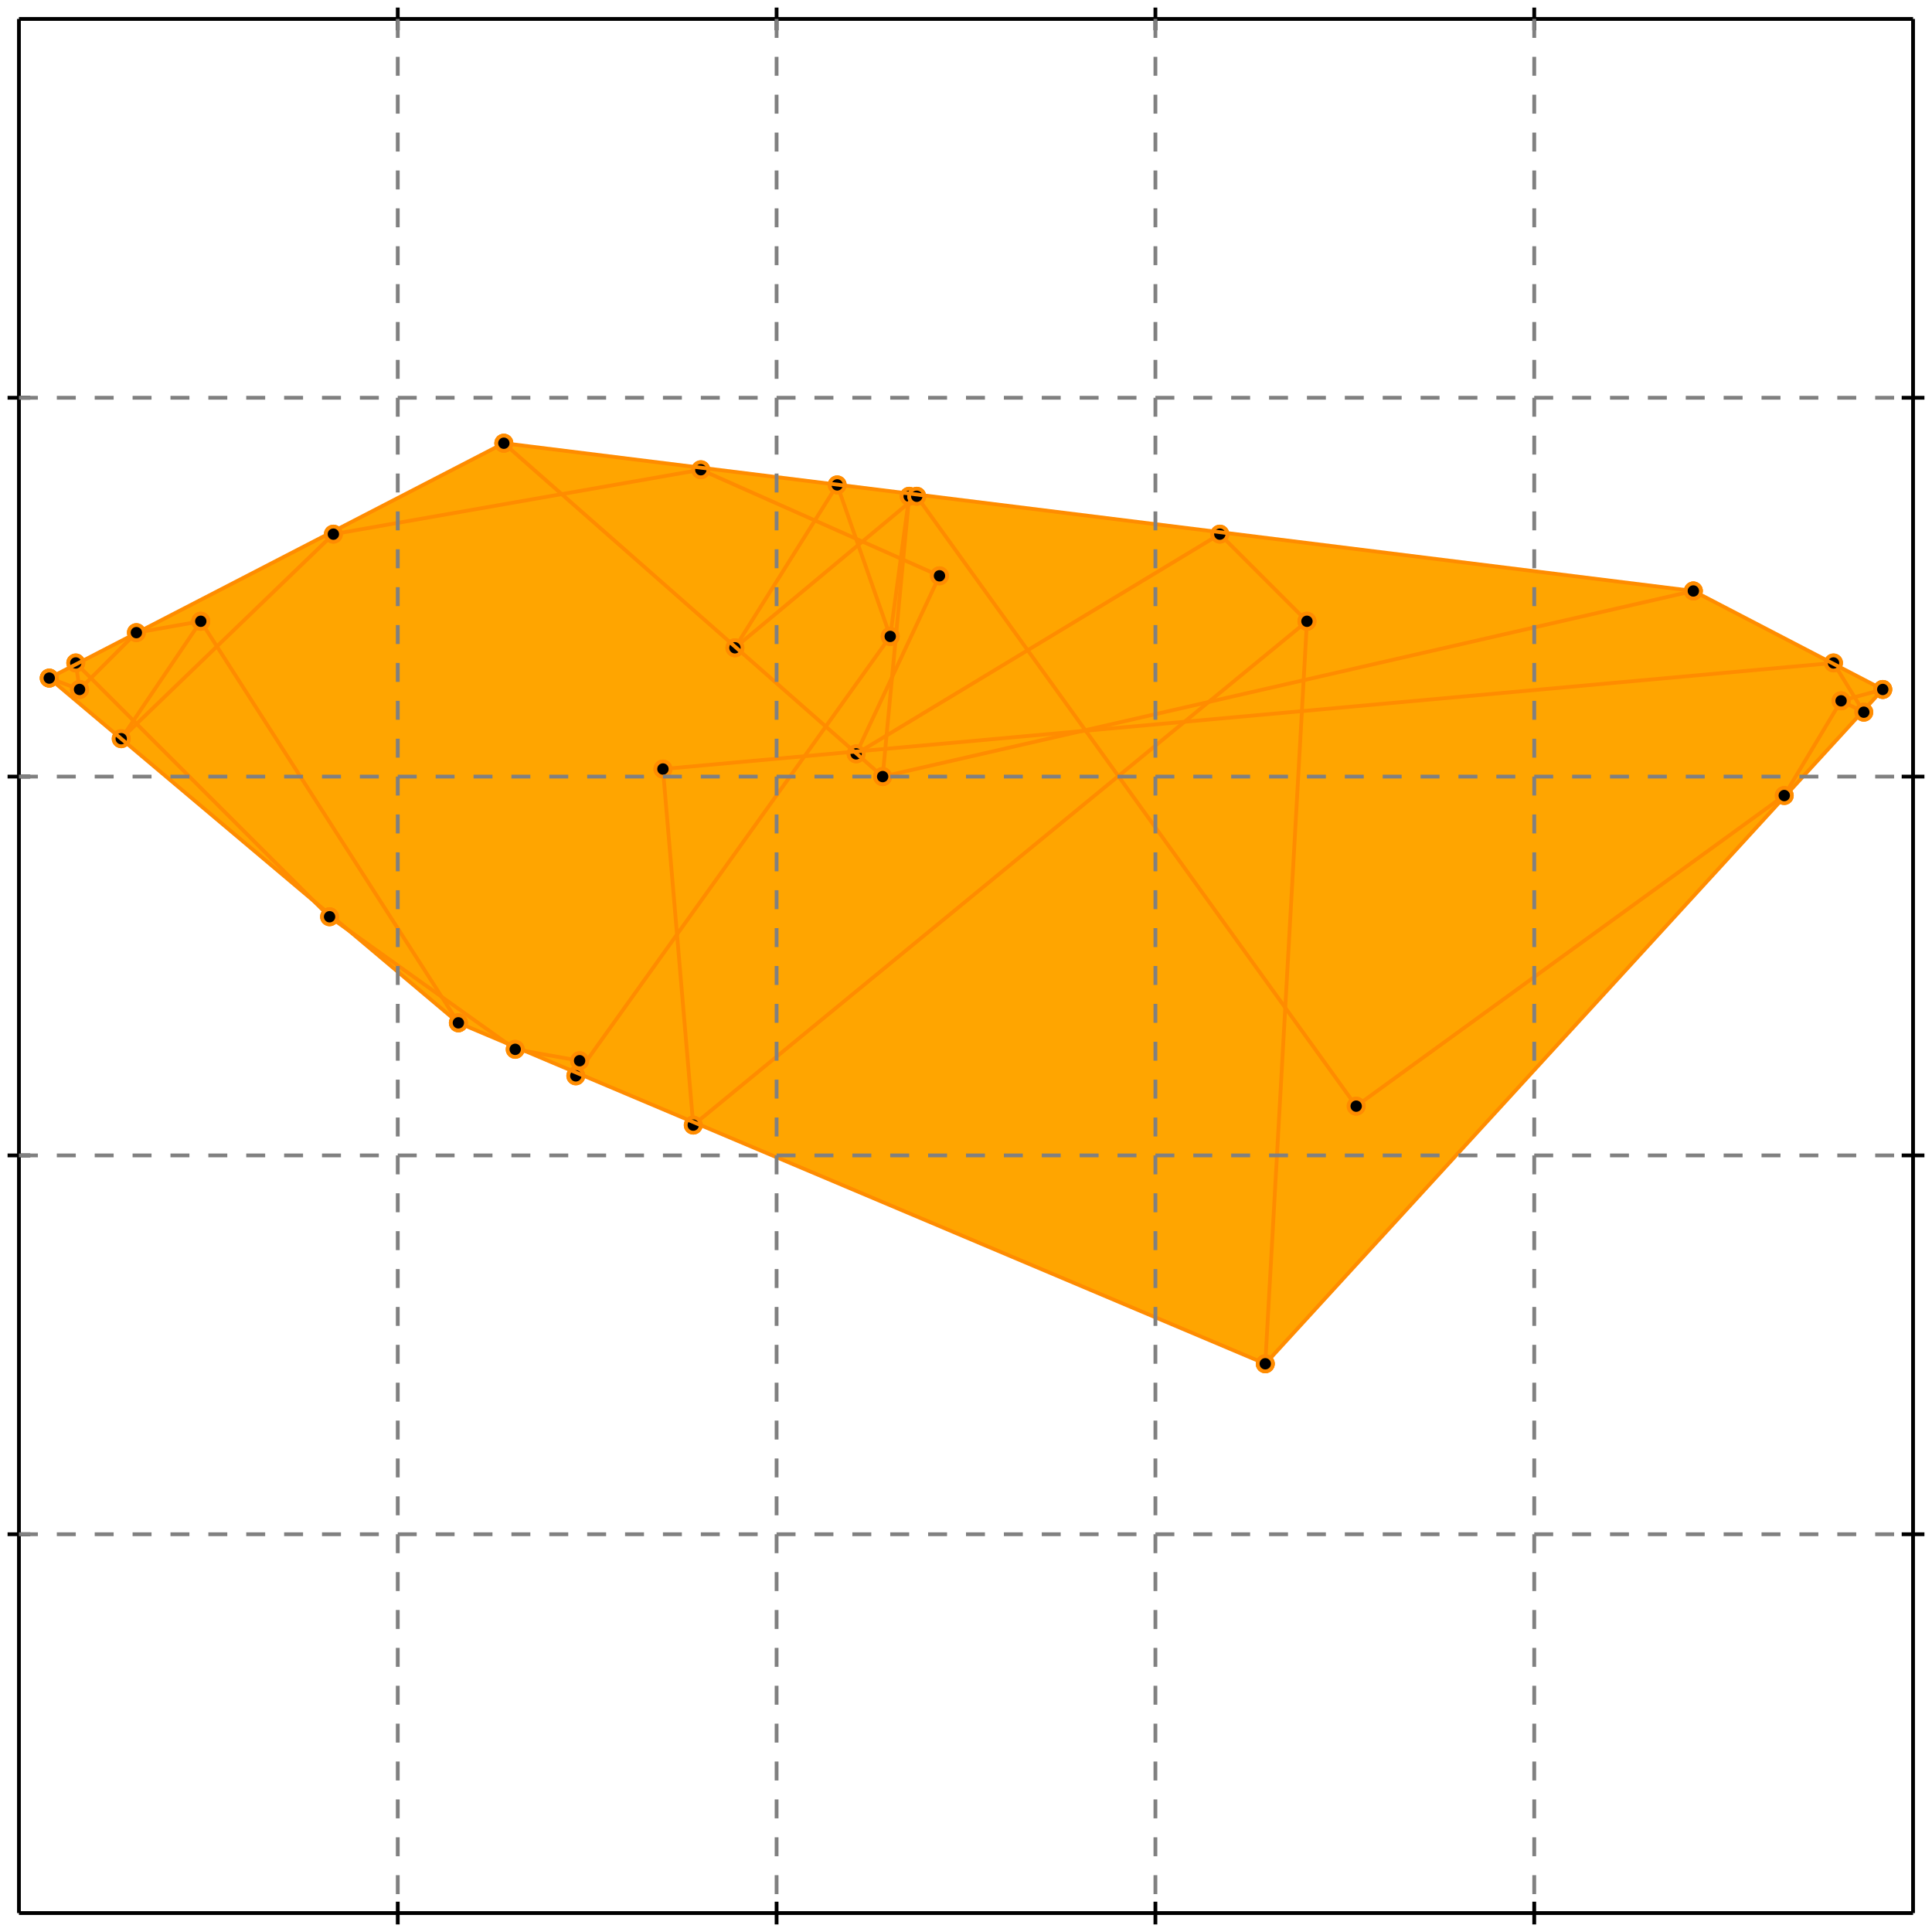
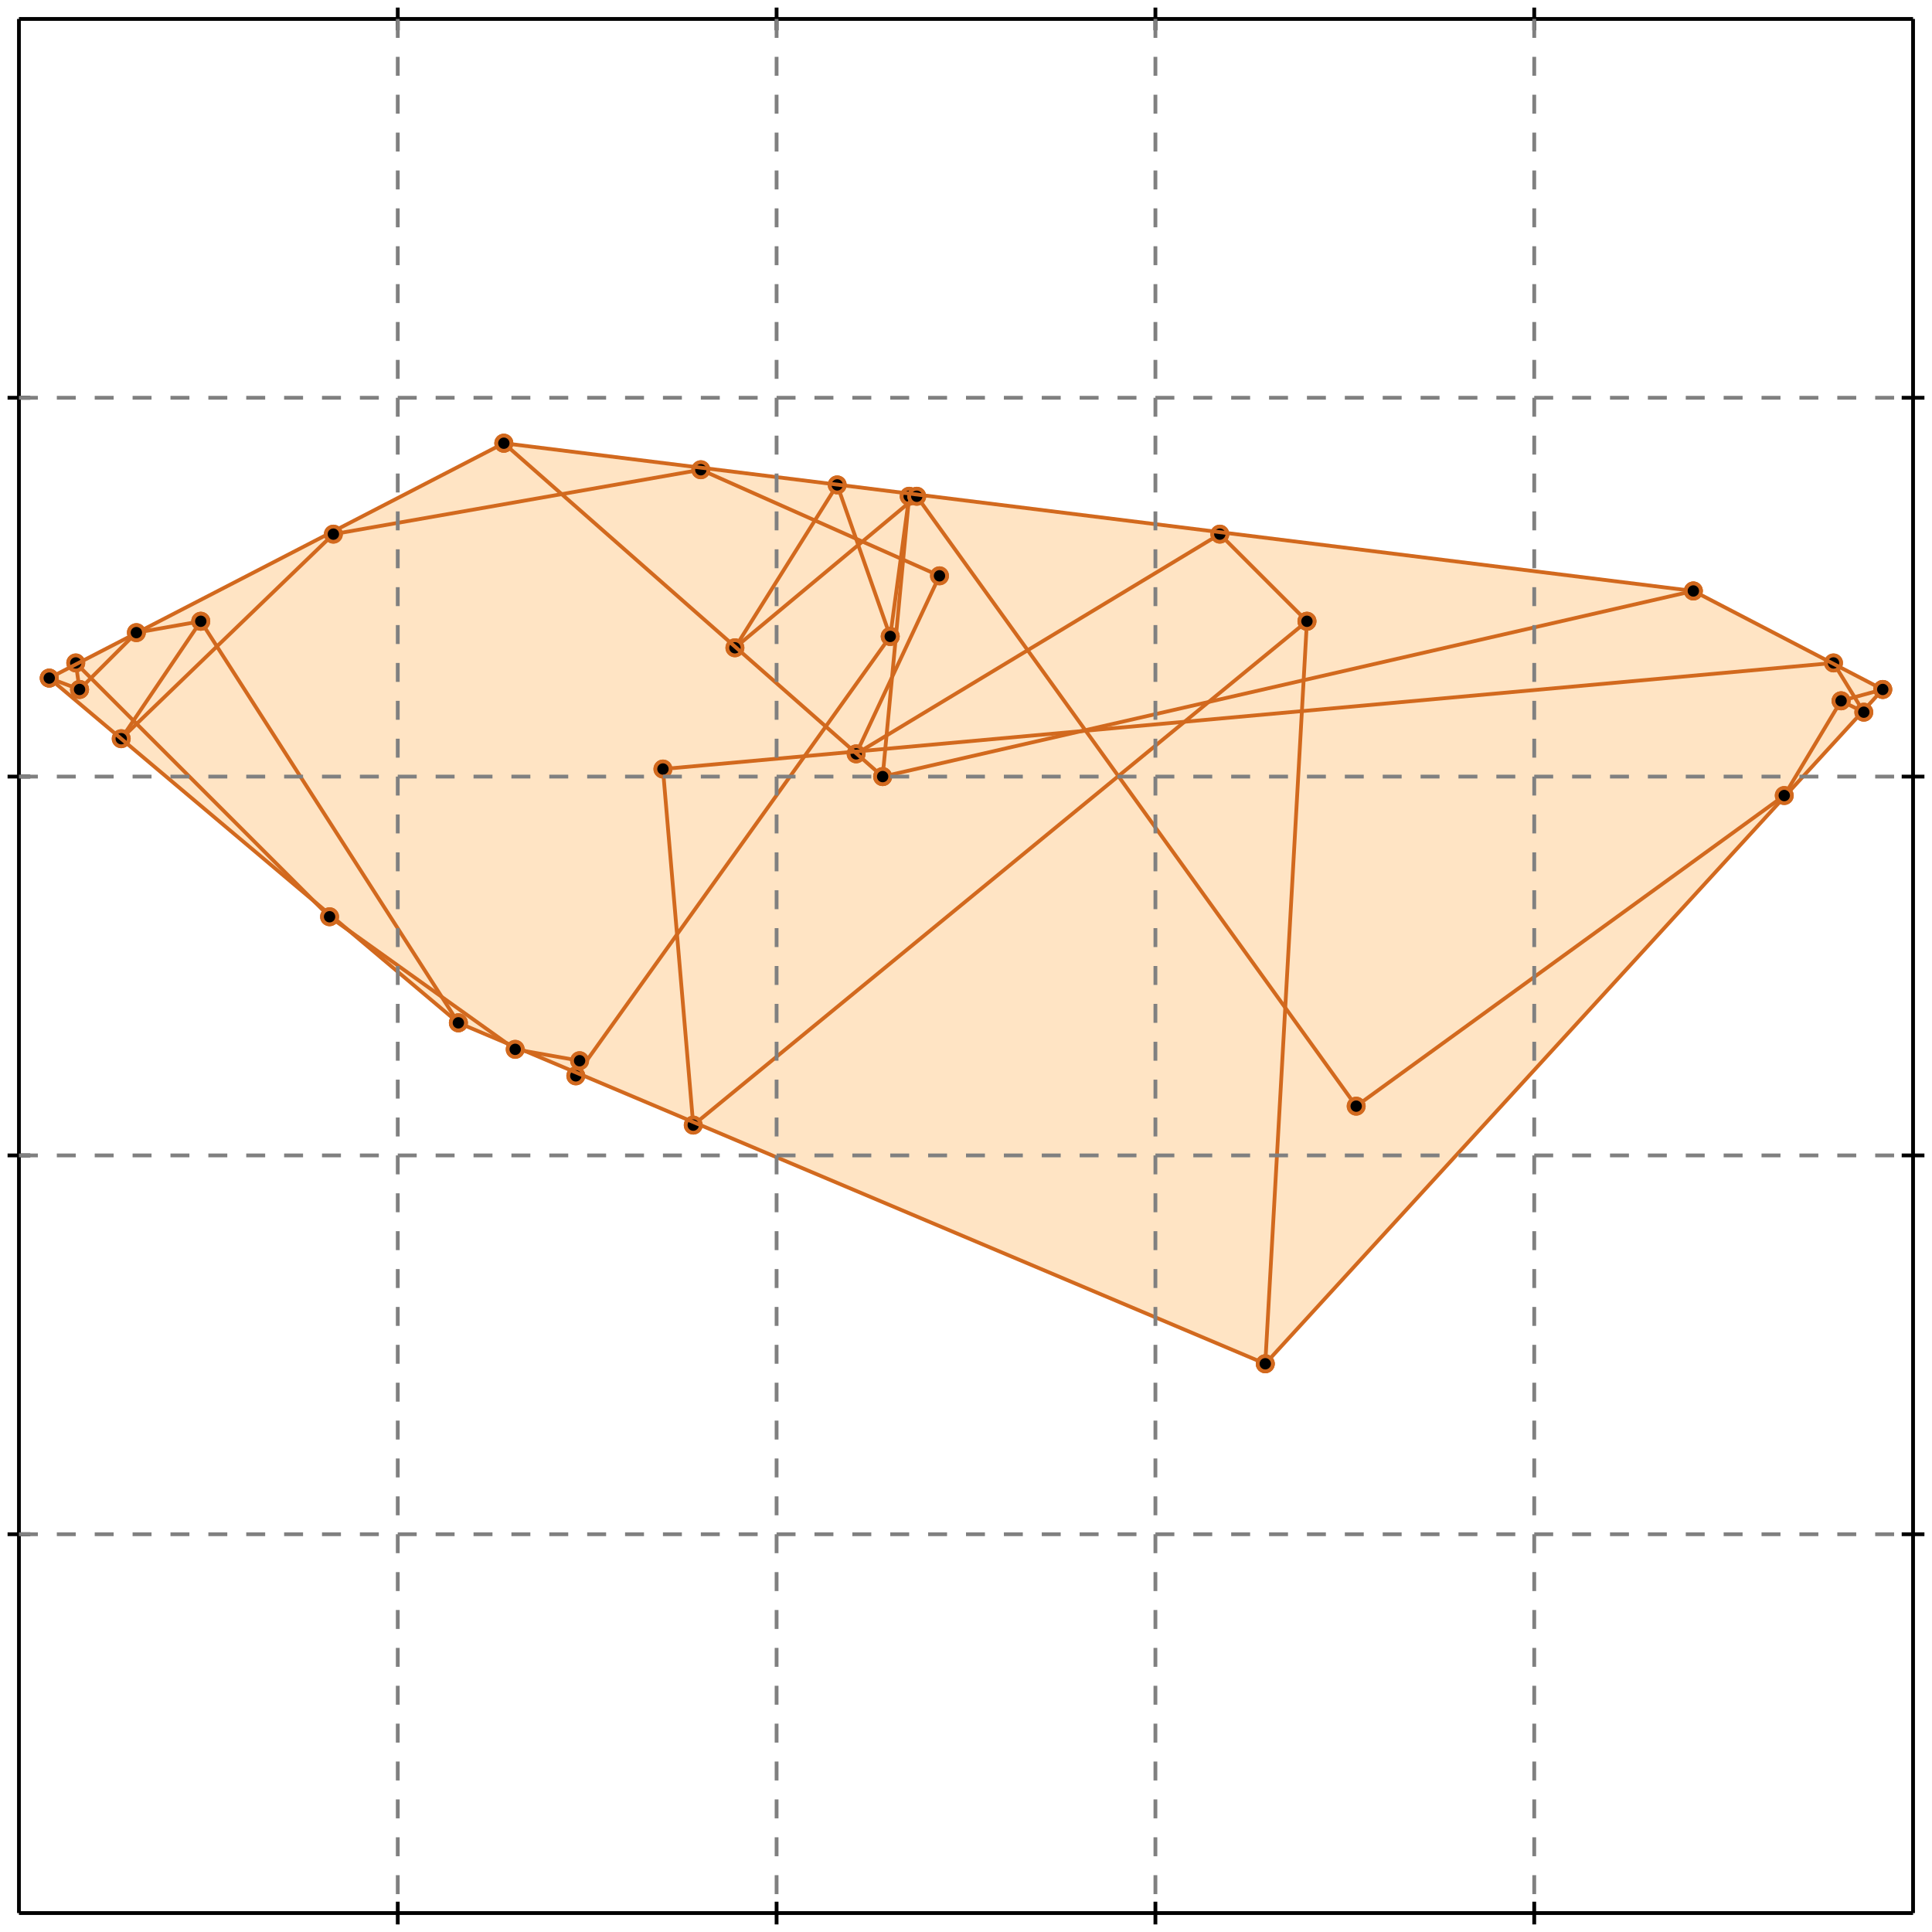
<svg xmlns="http://www.w3.org/2000/svg" width="510" height="510" version="1.1" id="toplevel">
-   <polygon points="334,360 497,182 447,156 133,117 13,179 121,270" fill="orange" />
-   <g stroke="darkorange" stroke-width="1">
+   <polygon points="334,360 497,182 447,156 133,117 13,179 121,270" fill="bisque" />
+   <g stroke="chocolate" stroke-width="1">
    <line x1="471" y1="210" x2="486" y2="185" />
    <circle cx="471" cy="210" r="2" />
    <circle cx="486" cy="185" r="2" />
  </g>
-   <g stroke="darkorange" stroke-width="1">
+   <g stroke="chocolate" stroke-width="1">
    <line x1="334" y1="360" x2="497" y2="182" />
    <circle cx="334" cy="360" r="2" />
    <circle cx="497" cy="182" r="2" />
  </g>
-   <g stroke="darkorange" stroke-width="1">
+   <g stroke="chocolate" stroke-width="1">
    <line x1="226" y1="199" x2="248" y2="152" />
    <circle cx="226" cy="199" r="2" />
    <circle cx="248" cy="152" r="2" />
  </g>
-   <g stroke="darkorange" stroke-width="1">
+   <g stroke="chocolate" stroke-width="1">
    <line x1="358" y1="292" x2="471" y2="210" />
    <circle cx="358" cy="292" r="2" />
    <circle cx="471" cy="210" r="2" />
  </g>
-   <g stroke="darkorange" stroke-width="1">
+   <g stroke="chocolate" stroke-width="1">
    <line x1="235" y1="168" x2="240" y2="131" />
    <circle cx="235" cy="168" r="2" />
    <circle cx="240" cy="131" r="2" />
  </g>
-   <g stroke="darkorange" stroke-width="1">
+   <g stroke="chocolate" stroke-width="1">
    <line x1="233" y1="205" x2="240" y2="131" />
    <circle cx="233" cy="205" r="2" />
    <circle cx="240" cy="131" r="2" />
  </g>
-   <g stroke="darkorange" stroke-width="1">
+   <g stroke="chocolate" stroke-width="1">
    <line x1="152" y1="284" x2="153" y2="280" />
    <circle cx="152" cy="284" r="2" />
    <circle cx="153" cy="280" r="2" />
  </g>
-   <g stroke="darkorange" stroke-width="1">
+   <g stroke="chocolate" stroke-width="1">
    <line x1="334" y1="360" x2="345" y2="164" />
    <circle cx="334" cy="360" r="2" />
    <circle cx="345" cy="164" r="2" />
  </g>
-   <g stroke="darkorange" stroke-width="1">
+   <g stroke="chocolate" stroke-width="1">
    <line x1="152" y1="284" x2="235" y2="168" />
    <circle cx="152" cy="284" r="2" />
    <circle cx="235" cy="168" r="2" />
  </g>
-   <g stroke="darkorange" stroke-width="1">
+   <g stroke="chocolate" stroke-width="1">
    <line x1="21" y1="182" x2="20" y2="175" />
    <circle cx="21" cy="182" r="2" />
    <circle cx="20" cy="175" r="2" />
  </g>
-   <g stroke="darkorange" stroke-width="1">
+   <g stroke="chocolate" stroke-width="1">
    <line x1="194" y1="171" x2="221" y2="128" />
    <circle cx="194" cy="171" r="2" />
    <circle cx="221" cy="128" r="2" />
  </g>
-   <g stroke="darkorange" stroke-width="1">
+   <g stroke="chocolate" stroke-width="1">
    <line x1="183" y1="297" x2="175" y2="203" />
    <circle cx="183" cy="297" r="2" />
    <circle cx="175" cy="203" r="2" />
  </g>
-   <g stroke="darkorange" stroke-width="1">
+   <g stroke="chocolate" stroke-width="1">
    <line x1="183" y1="297" x2="345" y2="164" />
    <circle cx="183" cy="297" r="2" />
    <circle cx="345" cy="164" r="2" />
  </g>
-   <g stroke="darkorange" stroke-width="1">
+   <g stroke="chocolate" stroke-width="1">
    <line x1="32" y1="195" x2="53" y2="164" />
    <circle cx="32" cy="195" r="2" />
    <circle cx="53" cy="164" r="2" />
  </g>
-   <g stroke="darkorange" stroke-width="1">
+   <g stroke="chocolate" stroke-width="1">
    <line x1="235" y1="168" x2="221" y2="128" />
    <circle cx="235" cy="168" r="2" />
    <circle cx="221" cy="128" r="2" />
  </g>
-   <g stroke="darkorange" stroke-width="1">
+   <g stroke="chocolate" stroke-width="1">
    <line x1="194" y1="171" x2="242" y2="131" />
    <circle cx="194" cy="171" r="2" />
    <circle cx="242" cy="131" r="2" />
  </g>
-   <g stroke="darkorange" stroke-width="1">
+   <g stroke="chocolate" stroke-width="1">
    <line x1="121" y1="270" x2="53" y2="164" />
    <circle cx="121" cy="270" r="2" />
    <circle cx="53" cy="164" r="2" />
  </g>
-   <g stroke="darkorange" stroke-width="1">
+   <g stroke="chocolate" stroke-width="1">
    <line x1="226" y1="199" x2="322" y2="141" />
    <circle cx="226" cy="199" r="2" />
    <circle cx="322" cy="141" r="2" />
  </g>
-   <g stroke="darkorange" stroke-width="1">
+   <g stroke="chocolate" stroke-width="1">
    <line x1="32" y1="195" x2="88" y2="141" />
    <circle cx="32" cy="195" r="2" />
    <circle cx="88" cy="141" r="2" />
  </g>
-   <g stroke="darkorange" stroke-width="1">
+   <g stroke="chocolate" stroke-width="1">
    <line x1="21" y1="182" x2="36" y2="167" />
    <circle cx="21" cy="182" r="2" />
    <circle cx="36" cy="167" r="2" />
  </g>
-   <g stroke="darkorange" stroke-width="1">
+   <g stroke="chocolate" stroke-width="1">
    <line x1="486" y1="185" x2="497" y2="182" />
    <circle cx="486" cy="185" r="2" />
    <circle cx="497" cy="182" r="2" />
  </g>
-   <g stroke="darkorange" stroke-width="1">
+   <g stroke="chocolate" stroke-width="1">
    <line x1="87" y1="242" x2="20" y2="175" />
    <circle cx="87" cy="242" r="2" />
    <circle cx="20" cy="175" r="2" />
  </g>
-   <g stroke="darkorange" stroke-width="1">
+   <g stroke="chocolate" stroke-width="1">
    <line x1="121" y1="270" x2="13" y2="179" />
    <circle cx="121" cy="270" r="2" />
    <circle cx="13" cy="179" r="2" />
  </g>
-   <g stroke="darkorange" stroke-width="1">
+   <g stroke="chocolate" stroke-width="1">
    <line x1="136" y1="277" x2="87" y2="242" />
    <circle cx="136" cy="277" r="2" />
    <circle cx="87" cy="242" r="2" />
  </g>
-   <g stroke="darkorange" stroke-width="1">
+   <g stroke="chocolate" stroke-width="1">
    <line x1="233" y1="205" x2="447" y2="156" />
    <circle cx="233" cy="205" r="2" />
    <circle cx="447" cy="156" r="2" />
  </g>
-   <g stroke="darkorange" stroke-width="1">
+   <g stroke="chocolate" stroke-width="1">
    <line x1="334" y1="360" x2="121" y2="270" />
    <circle cx="334" cy="360" r="2" />
    <circle cx="121" cy="270" r="2" />
  </g>
-   <g stroke="darkorange" stroke-width="1">
+   <g stroke="chocolate" stroke-width="1">
    <line x1="358" y1="292" x2="242" y2="131" />
    <circle cx="358" cy="292" r="2" />
    <circle cx="242" cy="131" r="2" />
  </g>
-   <g stroke="darkorange" stroke-width="1">
+   <g stroke="chocolate" stroke-width="1">
    <line x1="153" y1="280" x2="136" y2="277" />
    <circle cx="153" cy="280" r="2" />
    <circle cx="136" cy="277" r="2" />
  </g>
-   <g stroke="darkorange" stroke-width="1">
+   <g stroke="chocolate" stroke-width="1">
    <line x1="13" y1="179" x2="133" y2="117" />
    <circle cx="13" cy="179" r="2" />
    <circle cx="133" cy="117" r="2" />
  </g>
-   <g stroke="darkorange" stroke-width="1">
+   <g stroke="chocolate" stroke-width="1">
    <line x1="233" y1="205" x2="133" y2="117" />
    <circle cx="233" cy="205" r="2" />
    <circle cx="133" cy="117" r="2" />
  </g>
-   <g stroke="darkorange" stroke-width="1">
+   <g stroke="chocolate" stroke-width="1">
    <line x1="175" y1="203" x2="484" y2="175" />
    <circle cx="175" cy="203" r="2" />
    <circle cx="484" cy="175" r="2" />
  </g>
-   <g stroke="darkorange" stroke-width="1">
+   <g stroke="chocolate" stroke-width="1">
    <line x1="492" y1="188" x2="484" y2="175" />
    <circle cx="492" cy="188" r="2" />
    <circle cx="484" cy="175" r="2" />
  </g>
-   <g stroke="darkorange" stroke-width="1">
+   <g stroke="chocolate" stroke-width="1">
    <line x1="21" y1="182" x2="13" y2="179" />
    <circle cx="21" cy="182" r="2" />
    <circle cx="13" cy="179" r="2" />
  </g>
-   <g stroke="darkorange" stroke-width="1">
+   <g stroke="chocolate" stroke-width="1">
    <line x1="36" y1="167" x2="53" y2="164" />
    <circle cx="36" cy="167" r="2" />
    <circle cx="53" cy="164" r="2" />
  </g>
-   <g stroke="darkorange" stroke-width="1">
+   <g stroke="chocolate" stroke-width="1">
    <line x1="345" y1="164" x2="322" y2="141" />
    <circle cx="345" cy="164" r="2" />
    <circle cx="322" cy="141" r="2" />
  </g>
-   <g stroke="darkorange" stroke-width="1">
+   <g stroke="chocolate" stroke-width="1">
    <line x1="88" y1="141" x2="185" y2="124" />
    <circle cx="88" cy="141" r="2" />
    <circle cx="185" cy="124" r="2" />
  </g>
-   <g stroke="darkorange" stroke-width="1">
+   <g stroke="chocolate" stroke-width="1">
    <line x1="248" y1="152" x2="185" y2="124" />
    <circle cx="248" cy="152" r="2" />
    <circle cx="185" cy="124" r="2" />
  </g>
-   <g stroke="darkorange" stroke-width="1">
+   <g stroke="chocolate" stroke-width="1">
    <line x1="447" y1="156" x2="133" y2="117" />
    <circle cx="447" cy="156" r="2" />
    <circle cx="133" cy="117" r="2" />
  </g>
-   <g stroke="darkorange" stroke-width="1">
+   <g stroke="chocolate" stroke-width="1">
    <line x1="492" y1="188" x2="486" y2="185" />
    <circle cx="492" cy="188" r="2" />
    <circle cx="486" cy="185" r="2" />
  </g>
-   <g stroke="darkorange" stroke-width="1">
+   <g stroke="chocolate" stroke-width="1">
    <line x1="497" y1="182" x2="447" y2="156" />
    <circle cx="497" cy="182" r="2" />
    <circle cx="447" cy="156" r="2" />
  </g>
  <g stroke="black" stroke-width="1">
    <line x1="5" y1="5" x2="505" y2="5" />
    <line x1="5" y1="5" x2="5" y2="505" />
    <line x1="505" y1="505" x2="5" y2="505" />
    <line x1="505" y1="505" x2="505" y2="5" />
    <line x1="105" y1="2" x2="105" y2="8" />
    <line x1="2" y1="105" x2="8" y2="105" />
    <line x1="105" y1="502" x2="105" y2="508" />
    <line x1="502" y1="105" x2="508" y2="105" />
    <line x1="205" y1="2" x2="205" y2="8" />
    <line x1="2" y1="205" x2="8" y2="205" />
    <line x1="205" y1="502" x2="205" y2="508" />
    <line x1="502" y1="205" x2="508" y2="205" />
    <line x1="305" y1="2" x2="305" y2="8" />
    <line x1="2" y1="305" x2="8" y2="305" />
    <line x1="305" y1="502" x2="305" y2="508" />
    <line x1="502" y1="305" x2="508" y2="305" />
    <line x1="405" y1="2" x2="405" y2="8" />
    <line x1="2" y1="405" x2="8" y2="405" />
    <line x1="405" y1="502" x2="405" y2="508" />
    <line x1="502" y1="405" x2="508" y2="405" />
  </g>
  <g stroke="gray" stroke-width="1" stroke-dasharray="5,5">
    <line x1="105" y1="5" x2="105" y2="505" />
    <line x1="5" y1="105" x2="505" y2="105" />
    <line x1="205" y1="5" x2="205" y2="505" />
    <line x1="5" y1="205" x2="505" y2="205" />
    <line x1="305" y1="5" x2="305" y2="505" />
    <line x1="5" y1="305" x2="505" y2="305" />
    <line x1="405" y1="5" x2="405" y2="505" />
    <line x1="5" y1="405" x2="505" y2="405" />
  </g>
</svg>
